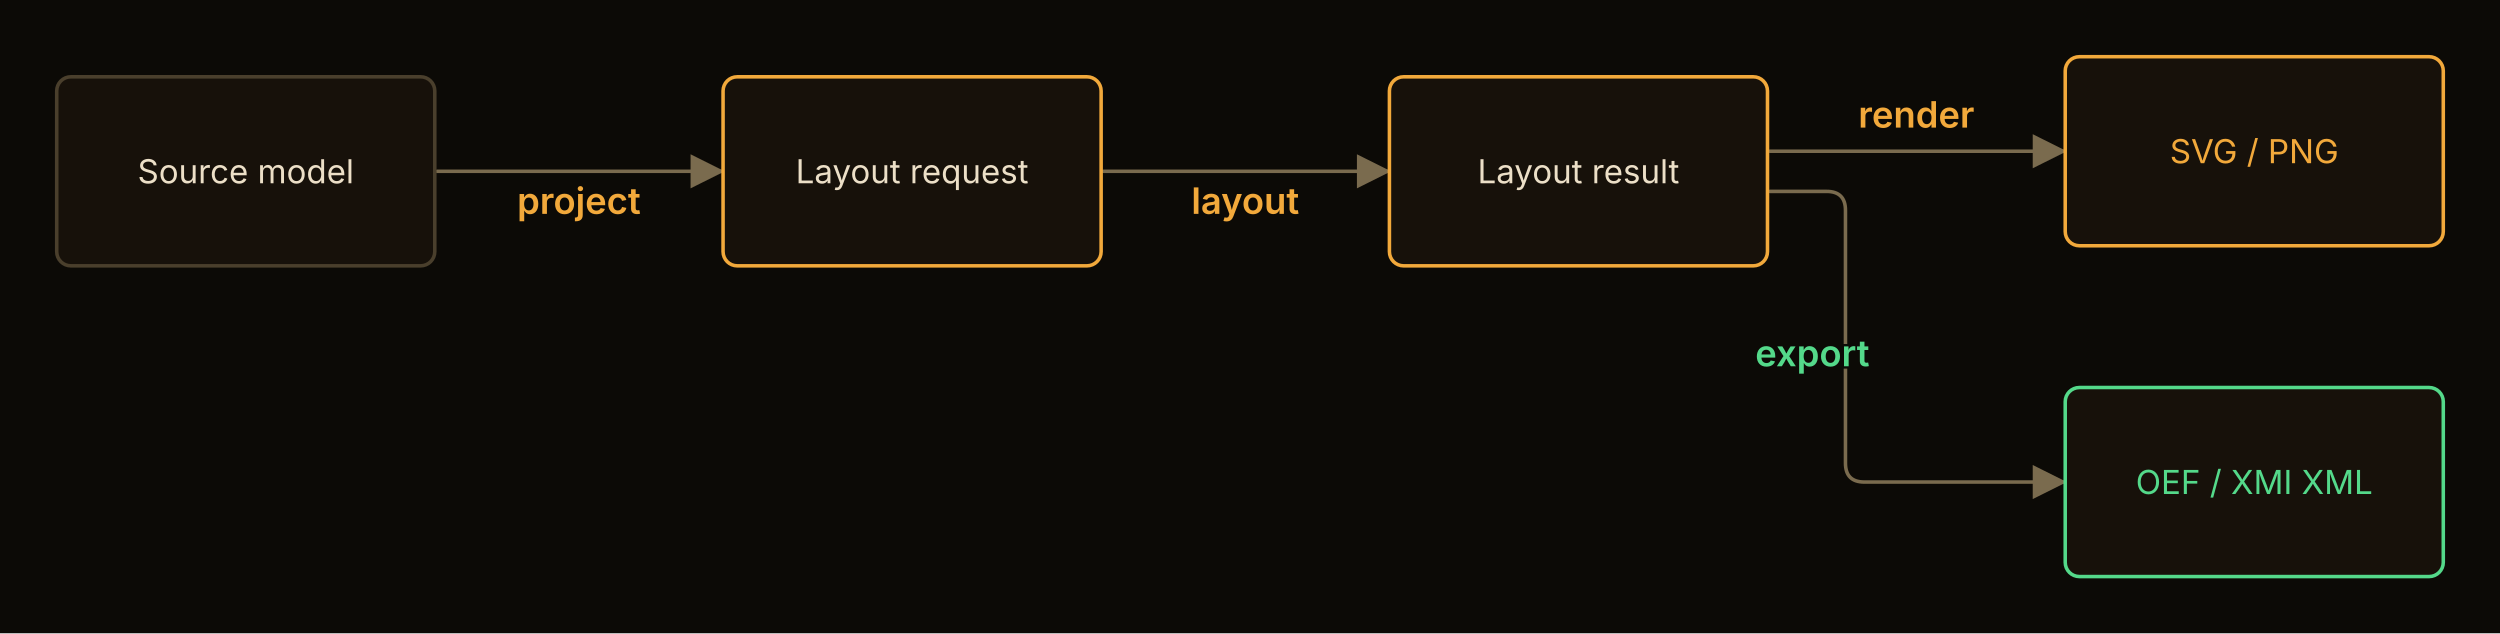
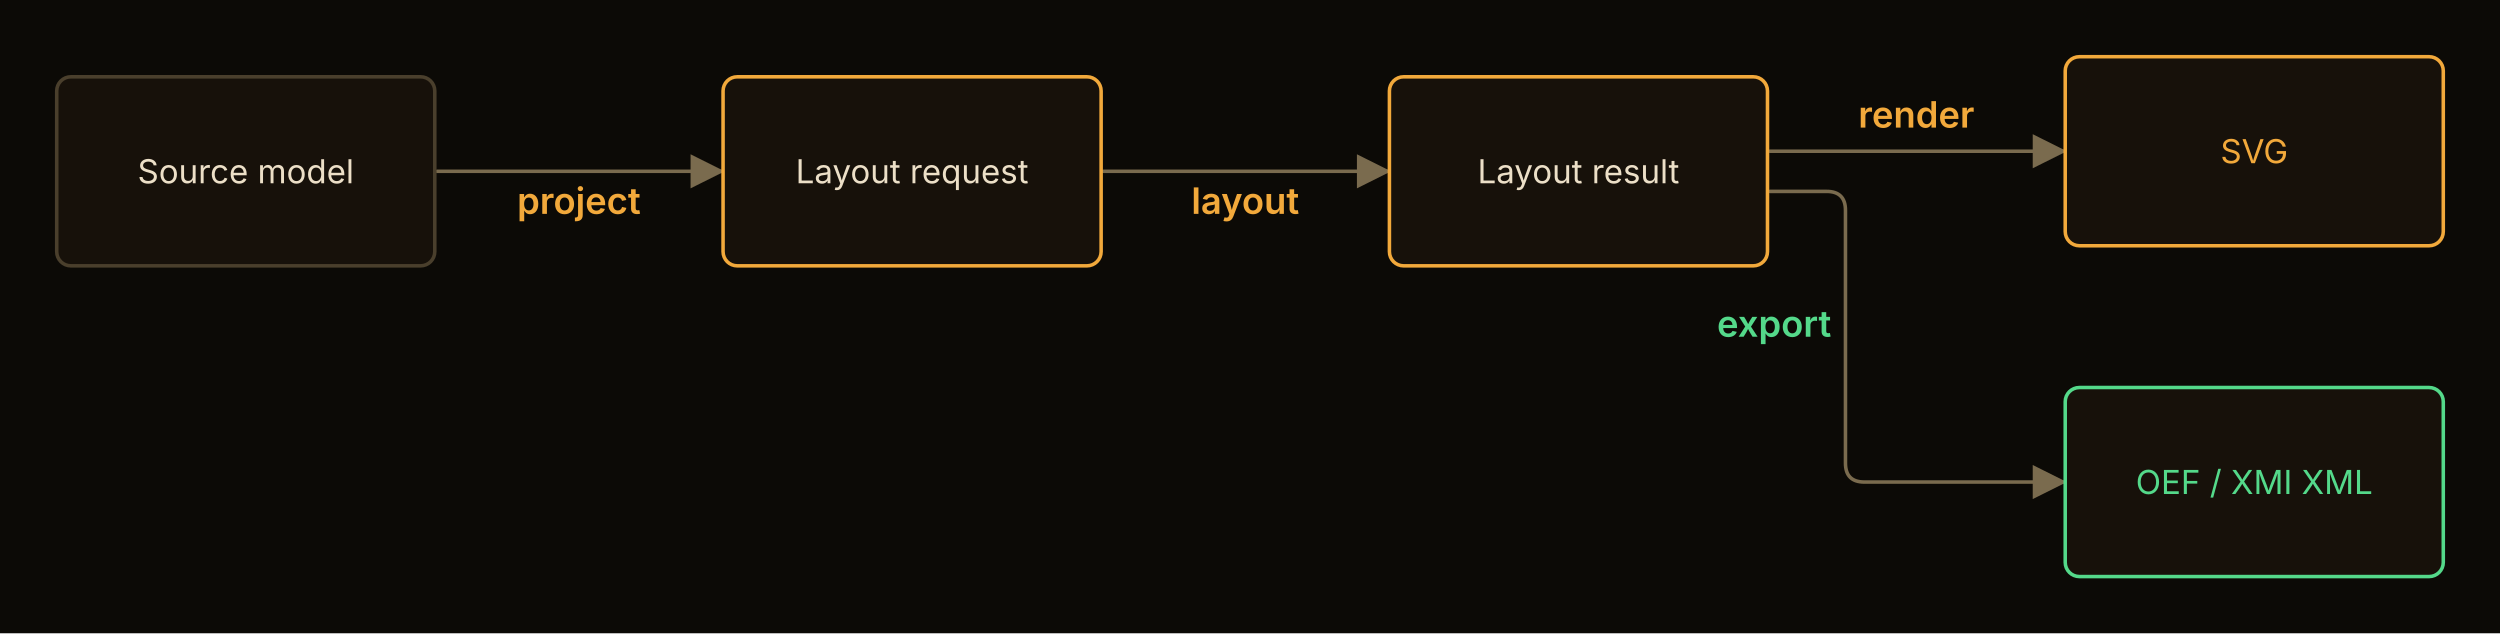
<svg xmlns="http://www.w3.org/2000/svg" role="img" width="1058" height="268" viewBox="-12.0 -12.0 1058.0 268.0">
  <rect x="-12.0" y="-12.0" width="1058.0" height="268.0" fill="#0C0A06" />
  <g font-family="Inter, Arial, sans-serif" font-size="14">
    <g data-dediren-edge-id="e-project">
      <marker id="marker-end-e-project" data-dediren-edge-marker-end="filled_arrow" markerWidth="10" markerHeight="10" refX="9" refY="5" orient="auto">
        <path d="M 1 1 L 9 5 L 1 9 Z" fill="#7A6B4E" stroke="#7A6B4E" stroke-width="1" />
      </marker>
      <path d="M 173.0 60.5 L 293.0 60.5" fill="none" stroke="#7A6B4E" stroke-width="1.5" stroke-linecap="round" stroke-linejoin="round" marker-end="url(#marker-end-e-project)" />
      <text x="233.0" y="78.5" text-anchor="middle" fill="none" font-size="15.4" font-weight="600" stroke="#0C0A06" stroke-width="2">project</text>
      <text x="233.0" y="78.5" text-anchor="middle" fill="#F2A93B" font-size="15.4" font-weight="600">project</text>
    </g>
    <g data-dediren-edge-id="e-layout">
      <marker id="marker-end-e-layout" data-dediren-edge-marker-end="filled_arrow" markerWidth="10" markerHeight="10" refX="9" refY="5" orient="auto">
        <path d="M 1 1 L 9 5 L 1 9 Z" fill="#7A6B4E" stroke="#7A6B4E" stroke-width="1" />
      </marker>
      <path d="M 455.0 60.5 L 575.0 60.5" fill="none" stroke="#7A6B4E" stroke-width="1.5" stroke-linecap="round" stroke-linejoin="round" marker-end="url(#marker-end-e-layout)" />
      <text x="515.0" y="78.5" text-anchor="middle" fill="none" font-size="15.4" font-weight="600" stroke="#0C0A06" stroke-width="2">layout</text>
      <text x="515.0" y="78.5" text-anchor="middle" fill="#F2A93B" font-size="15.4" font-weight="600">layout</text>
    </g>
    <g data-dediren-edge-id="e-render">
      <marker id="marker-end-e-render" data-dediren-edge-marker-end="filled_arrow" markerWidth="10" markerHeight="10" refX="9" refY="5" orient="auto">
        <path d="M 1 1 L 9 5 L 1 9 Z" fill="#7A6B4E" stroke="#7A6B4E" stroke-width="1" />
      </marker>
      <path d="M 737.0 52.0 L 861.0 52.0" fill="none" stroke="#7A6B4E" stroke-width="1.5" stroke-linecap="round" stroke-linejoin="round" marker-end="url(#marker-end-e-render)" />
      <text x="799.0" y="42.0" text-anchor="middle" fill="none" font-size="15.4" font-weight="600" stroke="#0C0A06" stroke-width="2">render</text>
      <text x="799.0" y="42.0" text-anchor="middle" fill="#F2A93B" font-size="15.4" font-weight="600">render</text>
    </g>
    <g data-dediren-edge-id="e-export">
      <marker id="marker-end-e-export" data-dediren-edge-marker-end="filled_arrow" markerWidth="10" markerHeight="10" refX="9" refY="5" orient="auto">
        <path d="M 1 1 L 9 5 L 1 9 Z" fill="#7A6B4E" stroke="#7A6B4E" stroke-width="1" />
      </marker>
      <path d="M 737.0 69.0 L 761.0 69.0 Q 769.0 69.0 769.0 77.0 L 769.0 184.0 Q 769.0 192.0 777.0 192.0 L 861.0 192.0" fill="none" stroke="#7A6B4E" stroke-width="1.5" stroke-linecap="round" stroke-linejoin="round" marker-end="url(#marker-end-e-export)" />
-       <text x="755.0" y="143.0" text-anchor="middle" fill="none" font-size="15.4" font-weight="600" stroke="#0C0A06" stroke-width="2">export</text>
-       <text x="755.0" y="143.0" text-anchor="middle" fill="#54D98A" font-size="15.4" font-weight="600">export</text>
+       <text x="763.0" y="130.5" text-anchor="end" fill="none" font-size="15.4" font-weight="600" stroke="#0C0A06" stroke-width="2">export</text>
+       <text x="763.0" y="130.5" text-anchor="end" fill="#54D98A" font-size="15.4" font-weight="600">export</text>
    </g>
    <g data-dediren-node-id="src">
      <rect data-dediren-node-shape="archimate_rectangle" x="12.0" y="20.5" width="160.0" height="80.0" rx="6" fill="#17110A" stroke="#4A3F2C" stroke-width="1.5" />
      <text x="92.0" y="60.5" text-anchor="middle" dominant-baseline="middle" fill="#ECDFC7" font-size="14.0" textLength="86.3" lengthAdjust="spacing">Source model</text>
    </g>
    <g data-dediren-node-id="req">
      <rect data-dediren-node-shape="archimate_rectangle" x="294.0" y="20.5" width="160.0" height="80.0" rx="6" fill="#17110A" stroke="#F2A93B" stroke-width="1.5" />
      <text x="374.0" y="60.5" text-anchor="middle" dominant-baseline="middle" fill="#ECDFC7" font-size="14.0" textLength="92.6" lengthAdjust="spacing">Layout request</text>
    </g>
    <g data-dediren-node-id="res">
      <rect data-dediren-node-shape="archimate_rectangle" x="576.0" y="20.5" width="160.0" height="80.0" rx="6" fill="#17110A" stroke="#F2A93B" stroke-width="1.5" />
      <text x="656.0" y="60.5" text-anchor="middle" dominant-baseline="middle" fill="#ECDFC7" font-size="14.0" textLength="80.1" lengthAdjust="spacing">Layout result</text>
    </g>
    <g data-dediren-node-id="svg">
      <rect data-dediren-node-shape="archimate_rectangle" x="862.0" y="12.0" width="160.0" height="80.0" rx="6" fill="#17110A" stroke="#F2A93B" stroke-width="1.5" />
-       <text x="942.0" y="52.0" text-anchor="middle" dominant-baseline="middle" fill="#F2A93B" font-size="14.0" textLength="71.5" lengthAdjust="spacing">SVG / PNG</text>
+       <text x="942.0" y="52.0" text-anchor="middle" dominant-baseline="middle" fill="#F2A93B" font-size="14.0" textLength="29.5" lengthAdjust="spacing">SVG</text>
    </g>
    <g data-dediren-node-id="xml">
      <rect data-dediren-node-shape="archimate_rectangle" x="862.0" y="152.0" width="160.0" height="80.0" rx="6" fill="#17110A" stroke="#54D98A" stroke-width="1.5" />
      <text x="942.0" y="192.0" text-anchor="middle" dominant-baseline="middle" fill="#54D98A" font-size="14.0" textLength="98.0" lengthAdjust="spacing">OEF / XMI XML</text>
    </g>
  </g>
</svg>
